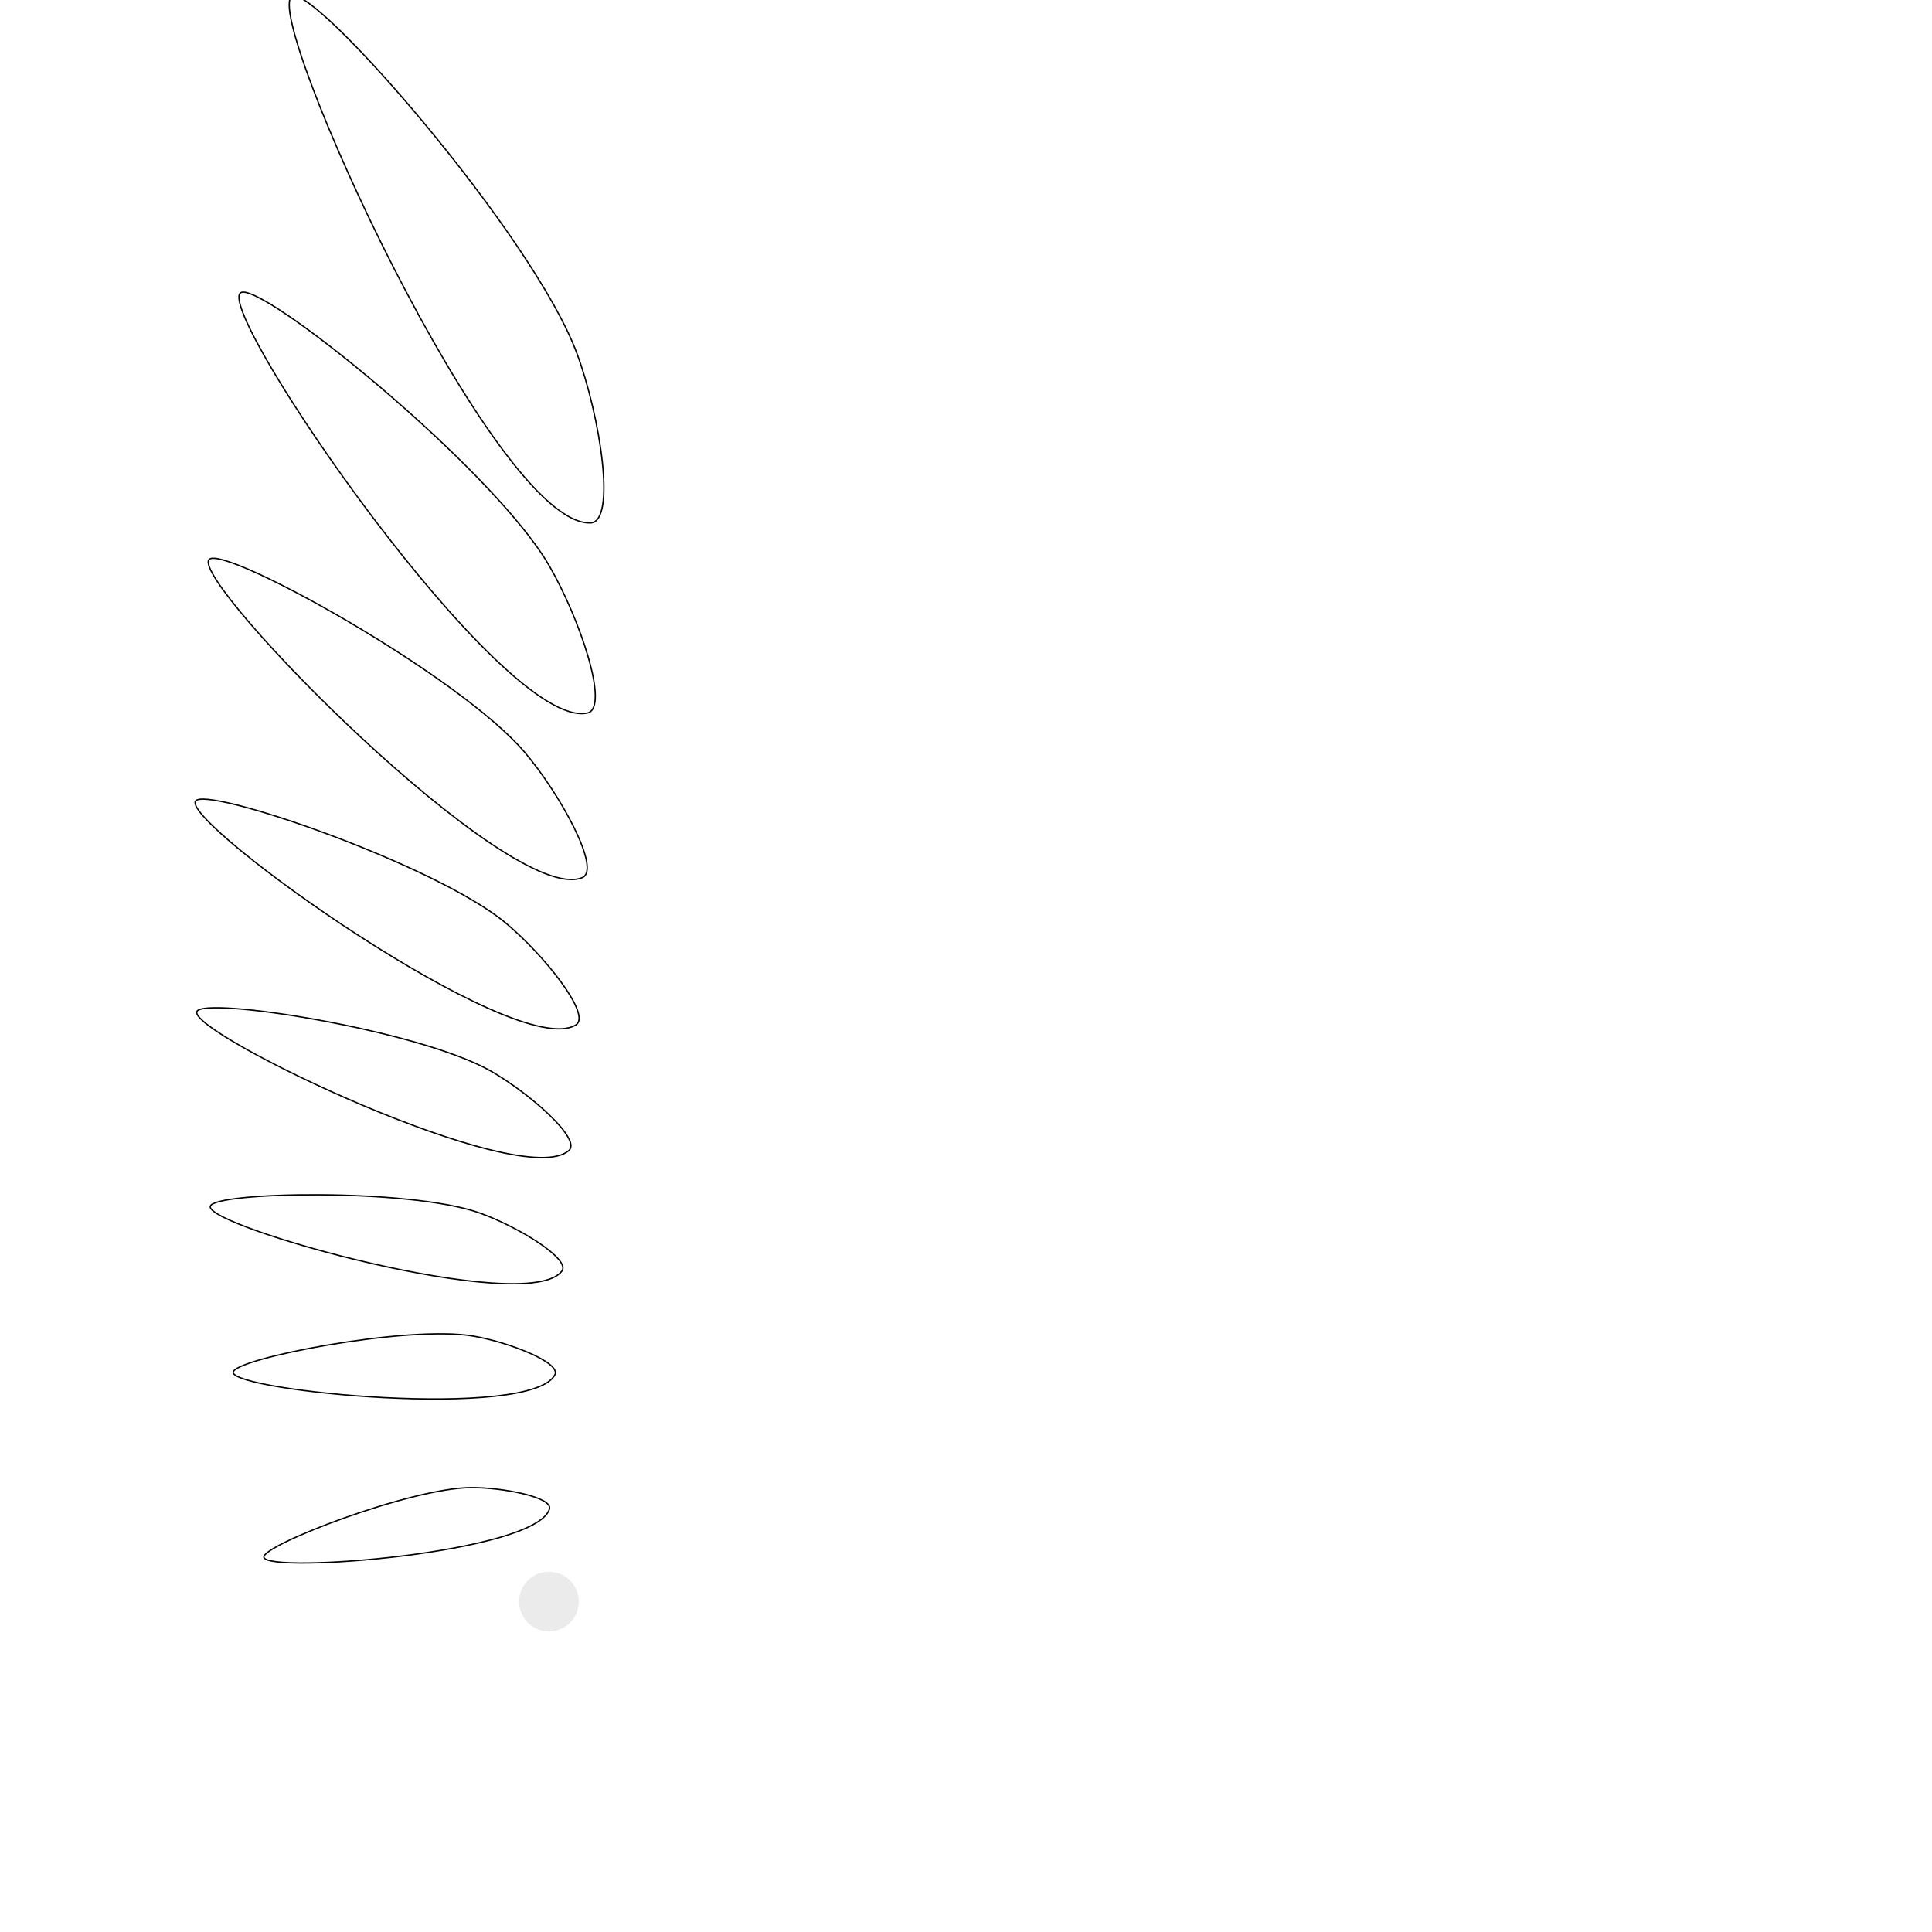
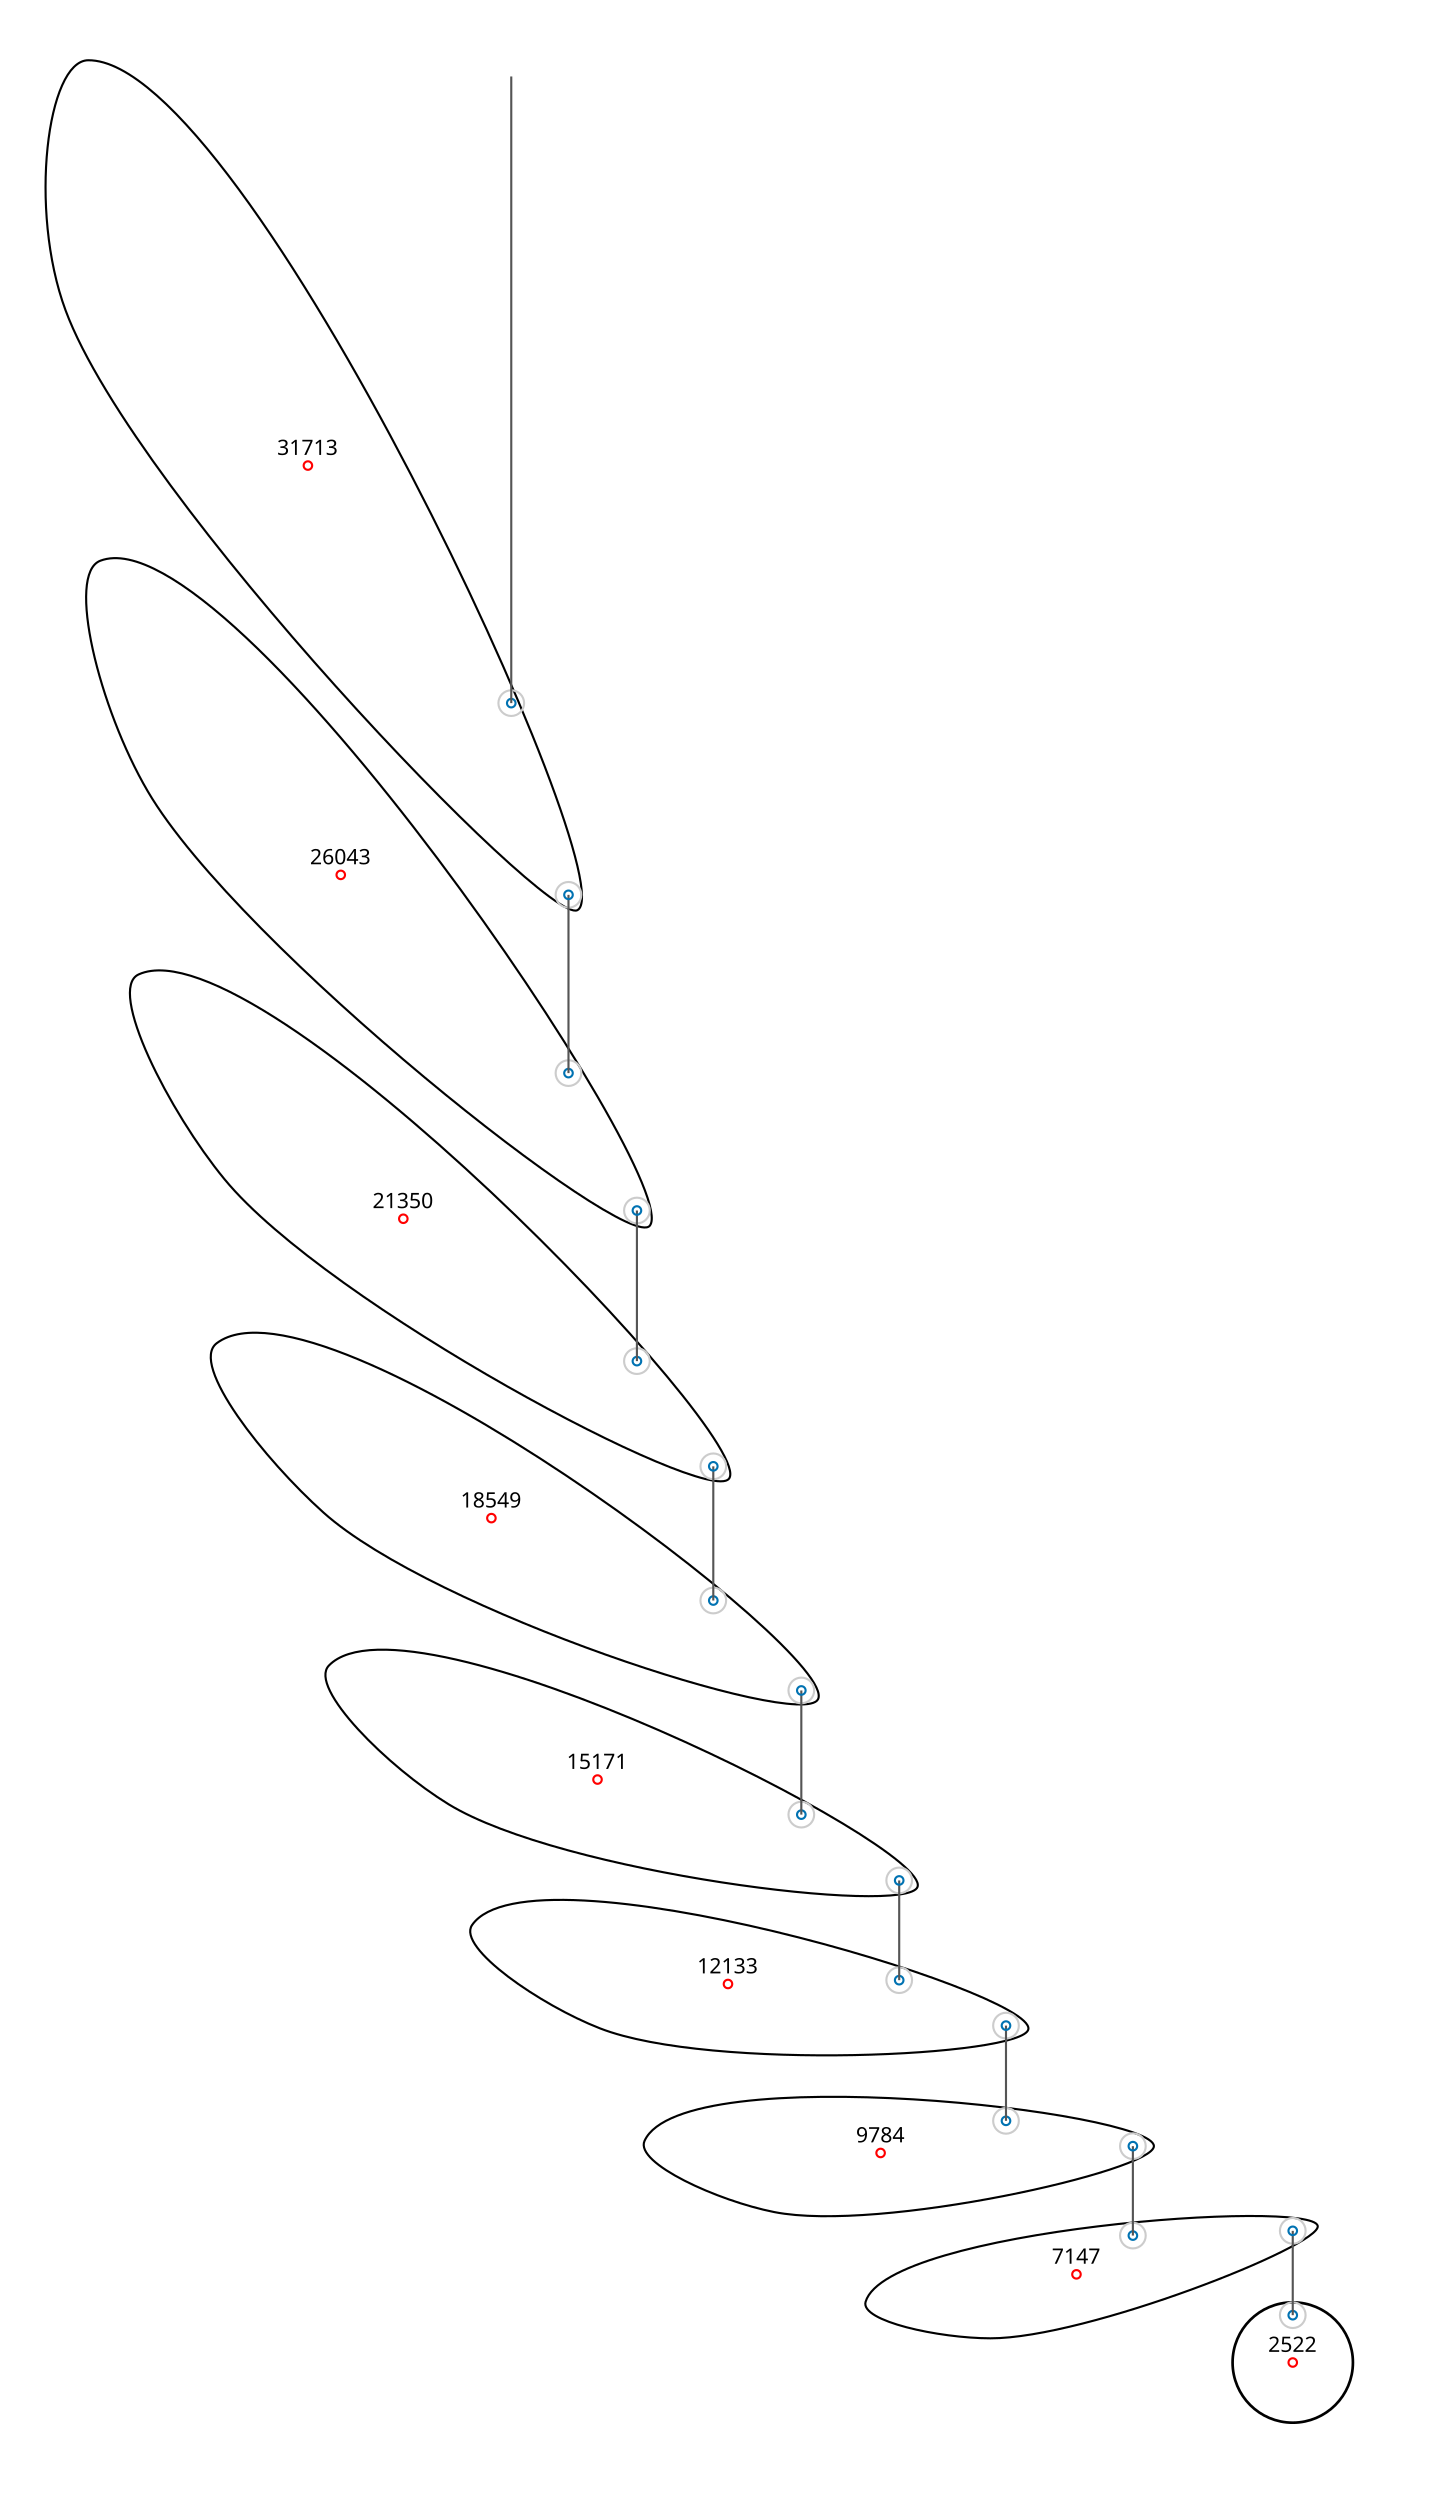
- <svg xmlns="http://www.w3.org/2000/svg" width="100%" height="100%" viewBox="0 0 1440 1440" version="1.1" xml:space="preserve" style="fill-rule:evenodd;clip-rule:evenodd;stroke-linecap:round;stroke-linejoin:round;stroke-miterlimit:1.5;">
+ <svg xmlns="http://www.w3.org/2000/svg" width="100%" height="100%" viewBox="0 0 673 1177" version="1.1" xml:space="preserve" style="fill-rule:evenodd;clip-rule:evenodd;stroke-linecap:round;stroke-linejoin:round;stroke-miterlimit:1.5;">
  <g id="shapes">
-     <path d="M440.216,389.737C459.515,388.986 447.485,310.578 429.927,263.237C397.215,175.035 233.762,-12.464 217.591,-2.755C194.994,10.811 368.279,392.537 440.216,389.737Z" style="fill:none;stroke:black;stroke-width:1px;" />
-     <path d="M437.818,531.435C454.806,527.753 431.889,460.138 408.929,420.923C366.151,347.859 191.975,207.219 179.159,218.351C161.252,233.907 374.496,545.159 437.818,531.435Z" style="fill:none;stroke:black;stroke-width:1px;" />
-     <path d="M433.96,654.141C448.442,648.223 417.563,591.875 391.084,560.705C341.75,502.633 165.394,405.2 155.774,417.07C142.333,433.656 379.981,676.201 433.96,654.141Z" style="fill:none;stroke:black;stroke-width:1px;" />
-     <path d="M429.289,763.86C441.199,756.351 405.024,711.235 376.684,687.746C323.882,643.985 152.345,585.19 145.675,597.214C136.354,614.015 384.893,791.848 429.289,763.86Z" style="fill:none;stroke:black;stroke-width:1px;" />
-     <path d="M424.119,857.416C433.502,848.899 394.389,814.564 365.599,798.175C311.96,767.641 150.734,742.337 146.701,754.036C141.065,770.384 389.145,889.161 424.119,857.416Z" style="fill:none;stroke:black;stroke-width:1px;" />
-     <path d="M418.749,947.472C425.735,938.457 385.701,914.138 357.623,904.111C305.309,885.43 158.455,888.2 156.709,899.2C154.269,914.57 392.711,981.074 418.749,947.472Z" style="fill:none;stroke:black;stroke-width:1px;" />
-     <path d="M413.58,1024.71C418.363,1015.63 379.08,1000.33 352.626,995.835C303.339,987.453 173.612,1012.86 173.783,1022.88C174.022,1036.89 395.754,1058.57 413.58,1024.71Z" style="fill:none;stroke:black;stroke-width:1px;" />
-     <path d="M409.506,1124.84C412.325,1116.04 375.117,1108.62 350.967,1108.77C305.973,1109.04 194.963,1151.84 196.681,1160.69C199.082,1173.07 398.996,1157.63 409.506,1124.84Z" style="fill:none;stroke:black;stroke-width:1px;" />
-     <circle cx="409.157" cy="1193.72" r="22.259" style="fill:rgb(235,235,235);" />
+     <circle id="shape-1" cx="608.628" cy="1112.27" r="28.33" style="fill:none;stroke:black;stroke-width:1.27px;" />
+     <path id="shape-2" d="M407.531,1083.66C404.777,1092.81 442.1,1100.84 466.284,1100.88C511.342,1100.95 622.177,1057.21 620.386,1047.96C617.883,1035.04 417.796,1049.55 407.531,1083.66Z" style="fill:none;stroke:black;stroke-width:1px;" />
+     <path id="shape-3" d="M303.456,1007.91C298.687,1018.42 337.993,1036.19 364.454,1041.43C413.753,1051.21 543.445,1021.98 543.259,1010.38C543,994.159 321.234,968.739 303.456,1007.91Z" style="fill:none;stroke:black;stroke-width:1px;" />
+     <path id="shape-4" d="M222.241,906.339C214.986,916.969 254.552,944.089 282.49,954.959C334.54,975.219 482.115,968.119 484.16,955.329C487.018,937.46 249.283,866.719 222.241,906.339Z" style="fill:none;stroke:black;stroke-width:1px;" />
+     <path id="shape-5" d="M154.855,784.127C144.81,794.515 182.777,832.091 211.22,849.462C264.212,881.826 427.21,902.118 431.977,888.343C438.638,869.095 192.295,745.408 154.855,784.127Z" style="fill:none;stroke:black;stroke-width:1px;" />
+     <path id="shape-6" d="M102.083,632.351C88.797,642.293 124.653,687.325 152.272,712.09C203.729,758.231 376.886,814.809 385.082,800.085C396.534,779.513 151.605,595.291 102.083,632.351Z" style="fill:none;stroke:black;stroke-width:1px;" />
+     <path id="shape-7" d="M65.335,458.73C50.087,465.579 79.637,523.54 105.714,555.198C154.299,614.181 332.709,709.119 343.178,696.217C357.808,678.189 122.172,433.2 65.335,458.73Z" style="fill:none;stroke:black;stroke-width:1px;" />
+     <path id="shape-8" d="M47.263,263.977C30.997,270.105 46.582,333.289 69.542,372.504C112.32,445.568 295.251,590.263 305.922,577.061C322.72,556.281 108.591,240.874 47.263,263.977Z" style="fill:none;stroke:black;stroke-width:1px;" />
+     <path id="shape-9" d="M41.556,28.367C22.241,28.481 13.316,98.776 30.874,146.117C63.586,234.319 257.318,436.025 271.822,428.517C295.744,416.132 115.978,27.931 41.556,28.367Z" style="fill:none;stroke:black;stroke-width:1px;" />
+   </g>
+   <g id="hangHoles">
+     <circle id="shape-2-hang-hole-down-pad" cx="608.628" cy="1050.28" r="6.048" style="fill:none;stroke:rgb(204,204,204);stroke-width:1px;stroke-linecap:butt;stroke-linejoin:miter;stroke-miterlimit:10;" />
+     <circle id="shape-3-hang-hole-down-pad" cx="533.359" cy="1010.41" r="6.048" style="fill:none;stroke:rgb(204,204,204);stroke-width:1px;stroke-linecap:butt;stroke-linejoin:miter;stroke-miterlimit:10;" />
+     <circle id="shape-4-hang-hole-down-pad" cx="473.622" cy="953.656" r="6.048" style="fill:none;stroke:rgb(204,204,204);stroke-width:1px;stroke-linecap:butt;stroke-linejoin:miter;stroke-miterlimit:10;" />
+     <circle id="shape-5-hang-hole-down-pad" cx="423.344" cy="885.311" r="6.048" style="fill:none;stroke:rgb(204,204,204);stroke-width:1px;stroke-linecap:butt;stroke-linejoin:miter;stroke-miterlimit:10;" />
+     <circle id="shape-6-hang-hole-down-pad" cx="377.261" cy="795.869" r="6.048" style="fill:none;stroke:rgb(204,204,204);stroke-width:1px;stroke-linecap:butt;stroke-linejoin:miter;stroke-miterlimit:10;" />
+     <circle id="shape-7-hang-hole-down-pad" cx="335.818" cy="690.343" r="6.048" style="fill:none;stroke:rgb(204,204,204);stroke-width:1px;stroke-linecap:butt;stroke-linejoin:miter;stroke-miterlimit:10;" />
+     <circle id="shape-8-hang-hole-down-pad" cx="299.863" cy="569.913" r="6.048" style="fill:none;stroke:rgb(204,204,204);stroke-width:1px;stroke-linecap:butt;stroke-linejoin:miter;stroke-miterlimit:10;" />
+     <circle id="shape-9-hang-hole-down-pad" cx="267.642" cy="421.287" r="6.048" style="fill:none;stroke:rgb(204,204,204);stroke-width:1px;stroke-linecap:butt;stroke-linejoin:miter;stroke-miterlimit:10;" />
+   </g>
+   <g id="Metadata">
+     <g id="shape-1-container">
+       <circle id="shape-1-centroid" cx="608.628" cy="1112.27" r="2" style="fill:none;stroke:rgb(255,0,0);stroke-width:1px;stroke-linecap:butt;stroke-linejoin:miter;stroke-miterlimit:10;" />
+       <text id="shape-1-area" x="597.028px" y="1107.27px" style="font-family:'AvenirNext-Regular', 'Avenir Next', sans-serif;font-size:10px;">2522</text>
+       <circle id="shape-1-hang-hole-up" cx="608.628" cy="1089.99" r="2.016" style="fill:none;stroke:rgb(0,114,178);stroke-width:1px;stroke-linecap:butt;stroke-linejoin:miter;stroke-miterlimit:10;" />
+       <circle id="shape-1-hang-hole-up-pad" cx="608.628" cy="1089.99" r="6.048" style="fill:none;stroke:rgb(204,204,204);stroke-width:1px;stroke-linecap:butt;stroke-linejoin:miter;stroke-miterlimit:10;" />
+       <path id="shape-1-string" d="M608.628,1089.99L608.628,1050.28" style="fill:none;fill-rule:nonzero;stroke:rgb(85,85,85);stroke-width:1px;stroke-linecap:butt;stroke-linejoin:miter;stroke-miterlimit:10;" />
+     </g>
+     <g id="shape-2-container">
+       <circle id="shape-2-centroid" cx="506.798" cy="1070.76" r="2" style="fill:none;stroke:rgb(255,0,0);stroke-width:1px;stroke-linecap:butt;stroke-linejoin:miter;stroke-miterlimit:10;" />
+       <text id="shape-2-area" x="495.198px" y="1065.76px" style="font-family:'AvenirNext-Regular', 'Avenir Next', sans-serif;font-size:10px;">7147</text>
+       <circle id="shape-2-hang-hole-down" cx="608.628" cy="1050.28" r="2.016" style="fill:none;stroke:rgb(0,114,178);stroke-width:1px;stroke-linecap:butt;stroke-linejoin:miter;stroke-miterlimit:10;" />
+       <circle id="shape-2-hang-hole-up" cx="533.359" cy="1052.51" r="2.016" style="fill:none;stroke:rgb(0,114,178);stroke-width:1px;stroke-linecap:butt;stroke-linejoin:miter;stroke-miterlimit:10;" />
+       <circle id="shape-2-hang-hole-up-pad" cx="533.359" cy="1052.51" r="6.048" style="fill:none;stroke:rgb(204,204,204);stroke-width:1px;stroke-linecap:butt;stroke-linejoin:miter;stroke-miterlimit:10;" />
+       <path id="shape-2-string" d="M533.359,1052.51L533.359,1010.41" style="fill:none;fill-rule:nonzero;stroke:rgb(85,85,85);stroke-width:1px;stroke-linecap:butt;stroke-linejoin:miter;stroke-miterlimit:10;" />
+     </g>
+     <g id="shape-3-container">
+       <circle id="shape-3-centroid" cx="414.587" cy="1013.62" r="2" style="fill:none;stroke:rgb(255,0,0);stroke-width:1px;stroke-linecap:butt;stroke-linejoin:miter;stroke-miterlimit:10;" />
+       <text id="shape-3-area" x="402.987px" y="1008.62px" style="font-family:'AvenirNext-Regular', 'Avenir Next', sans-serif;font-size:10px;">9784</text>
+       <circle id="shape-3-hang-hole-down" cx="533.359" cy="1010.41" r="2.016" style="fill:none;stroke:rgb(0,114,178);stroke-width:1px;stroke-linecap:butt;stroke-linejoin:miter;stroke-miterlimit:10;" />
+       <circle id="shape-3-hang-hole-up" cx="473.622" cy="998.491" r="2.016" style="fill:none;stroke:rgb(0,114,178);stroke-width:1px;stroke-linecap:butt;stroke-linejoin:miter;stroke-miterlimit:10;" />
+       <circle id="shape-3-hang-hole-up-pad" cx="473.622" cy="998.491" r="6.048" style="fill:none;stroke:rgb(204,204,204);stroke-width:1px;stroke-linecap:butt;stroke-linejoin:miter;stroke-miterlimit:10;" />
+       <path id="shape-3-string" d="M473.622,998.491L473.622,953.656" style="fill:none;fill-rule:nonzero;stroke:rgb(85,85,85);stroke-width:1px;stroke-linecap:butt;stroke-linejoin:miter;stroke-miterlimit:10;" />
+     </g>
+     <g id="shape-4-container">
+       <circle id="shape-4-centroid" cx="342.73" cy="934.063" r="2" style="fill:none;stroke:rgb(255,0,0);stroke-width:1px;stroke-linecap:butt;stroke-linejoin:miter;stroke-miterlimit:10;" />
+       <text id="shape-4-area" x="328.23px" y="929.063px" style="font-family:'AvenirNext-Regular', 'Avenir Next', sans-serif;font-size:10px;">12133</text>
+       <circle id="shape-4-hang-hole-down" cx="473.622" cy="953.656" r="2.016" style="fill:none;stroke:rgb(0,114,178);stroke-width:1px;stroke-linecap:butt;stroke-linejoin:miter;stroke-miterlimit:10;" />
+       <circle id="shape-4-hang-hole-up" cx="423.344" cy="932.267" r="2.016" style="fill:none;stroke:rgb(0,114,178);stroke-width:1px;stroke-linecap:butt;stroke-linejoin:miter;stroke-miterlimit:10;" />
+       <circle id="shape-4-hang-hole-up-pad" cx="423.344" cy="932.267" r="6.048" style="fill:none;stroke:rgb(204,204,204);stroke-width:1px;stroke-linecap:butt;stroke-linejoin:miter;stroke-miterlimit:10;" />
+       <path id="shape-4-string" d="M423.344,932.267L423.344,885.311" style="fill:none;fill-rule:nonzero;stroke:rgb(85,85,85);stroke-width:1px;stroke-linecap:butt;stroke-linejoin:miter;stroke-miterlimit:10;" />
+     </g>
+     <g id="shape-5-container">
+       <circle id="shape-5-centroid" cx="281.31" cy="837.81" r="2" style="fill:none;stroke:rgb(255,0,0);stroke-width:1px;stroke-linecap:butt;stroke-linejoin:miter;stroke-miterlimit:10;" />
+       <text id="shape-5-area" x="266.81px" y="832.81px" style="font-family:'AvenirNext-Regular', 'Avenir Next', sans-serif;font-size:10px;">15171</text>
+       <circle id="shape-5-hang-hole-down" cx="423.344" cy="885.311" r="2.016" style="fill:none;stroke:rgb(0,114,178);stroke-width:1px;stroke-linecap:butt;stroke-linejoin:miter;stroke-miterlimit:10;" />
+       <circle id="shape-5-hang-hole-up" cx="377.261" cy="854.328" r="2.016" style="fill:none;stroke:rgb(0,114,178);stroke-width:1px;stroke-linecap:butt;stroke-linejoin:miter;stroke-miterlimit:10;" />
+       <circle id="shape-5-hang-hole-up-pad" cx="377.261" cy="854.328" r="6.048" style="fill:none;stroke:rgb(204,204,204);stroke-width:1px;stroke-linecap:butt;stroke-linejoin:miter;stroke-miterlimit:10;" />
+       <path id="shape-5-string" d="M377.261,854.328L377.261,795.869" style="fill:none;fill-rule:nonzero;stroke:rgb(85,85,85);stroke-width:1px;stroke-linecap:butt;stroke-linejoin:miter;stroke-miterlimit:10;" />
+     </g>
+     <g id="shape-6-container">
+       <circle id="shape-6-centroid" cx="231.352" cy="714.734" r="2" style="fill:none;stroke:rgb(255,0,0);stroke-width:1px;stroke-linecap:butt;stroke-linejoin:miter;stroke-miterlimit:10;" />
+       <text id="shape-6-area" x="216.852px" y="709.734px" style="font-family:'AvenirNext-Regular', 'Avenir Next', sans-serif;font-size:10px;">18549</text>
+       <circle id="shape-6-hang-hole-down" cx="377.261" cy="795.869" r="2.016" style="fill:none;stroke:rgb(0,114,178);stroke-width:1px;stroke-linecap:butt;stroke-linejoin:miter;stroke-miterlimit:10;" />
+       <circle id="shape-6-hang-hole-up" cx="335.818" cy="753.528" r="2.016" style="fill:none;stroke:rgb(0,114,178);stroke-width:1px;stroke-linecap:butt;stroke-linejoin:miter;stroke-miterlimit:10;" />
+       <circle id="shape-6-hang-hole-up-pad" cx="335.818" cy="753.528" r="6.048" style="fill:none;stroke:rgb(204,204,204);stroke-width:1px;stroke-linecap:butt;stroke-linejoin:miter;stroke-miterlimit:10;" />
+       <path id="shape-6-string" d="M335.818,753.528L335.818,690.343" style="fill:none;fill-rule:nonzero;stroke:rgb(85,85,85);stroke-width:1px;stroke-linecap:butt;stroke-linejoin:miter;stroke-miterlimit:10;" />
+     </g>
+     <g id="shape-7-container">
+       <circle id="shape-7-centroid" cx="189.88" cy="573.79" r="2" style="fill:none;stroke:rgb(255,0,0);stroke-width:1px;stroke-linecap:butt;stroke-linejoin:miter;stroke-miterlimit:10;" />
+       <text id="shape-7-area" x="175.38px" y="568.79px" style="font-family:'AvenirNext-Regular', 'Avenir Next', sans-serif;font-size:10px;">21350</text>
+       <circle id="shape-7-hang-hole-down" cx="335.818" cy="690.343" r="2.016" style="fill:none;stroke:rgb(0,114,178);stroke-width:1px;stroke-linecap:butt;stroke-linejoin:miter;stroke-miterlimit:10;" />
+       <circle id="shape-7-hang-hole-up" cx="299.863" cy="640.819" r="2.016" style="fill:none;stroke:rgb(0,114,178);stroke-width:1px;stroke-linecap:butt;stroke-linejoin:miter;stroke-miterlimit:10;" />
+       <circle id="shape-7-hang-hole-up-pad" cx="299.863" cy="640.819" r="6.048" style="fill:none;stroke:rgb(204,204,204);stroke-width:1px;stroke-linecap:butt;stroke-linejoin:miter;stroke-miterlimit:10;" />
+       <path id="shape-7-string" d="M299.863,640.819L299.863,569.913" style="fill:none;fill-rule:nonzero;stroke:rgb(85,85,85);stroke-width:1px;stroke-linecap:butt;stroke-linejoin:miter;stroke-miterlimit:10;" />
+     </g>
+     <g id="shape-8-container">
+       <circle id="shape-8-centroid" cx="160.429" cy="411.895" r="2" style="fill:none;stroke:rgb(255,0,0);stroke-width:1px;stroke-linecap:butt;stroke-linejoin:miter;stroke-miterlimit:10;" />
+       <text id="shape-8-area" x="145.929px" y="406.895px" style="font-family:'AvenirNext-Regular', 'Avenir Next', sans-serif;font-size:10px;">26043</text>
+       <circle id="shape-8-hang-hole-down" cx="299.863" cy="569.913" r="2.016" style="fill:none;stroke:rgb(0,114,178);stroke-width:1px;stroke-linecap:butt;stroke-linejoin:miter;stroke-miterlimit:10;" />
+       <circle id="shape-8-hang-hole-up" cx="267.642" cy="505.22" r="2.016" style="fill:none;stroke:rgb(0,114,178);stroke-width:1px;stroke-linecap:butt;stroke-linejoin:miter;stroke-miterlimit:10;" />
+       <circle id="shape-8-hang-hole-up-pad" cx="267.642" cy="505.22" r="6.048" style="fill:none;stroke:rgb(204,204,204);stroke-width:1px;stroke-linecap:butt;stroke-linejoin:miter;stroke-miterlimit:10;" />
+       <path id="shape-8-string" d="M267.642,505.22L267.642,421.287" style="fill:none;fill-rule:nonzero;stroke:rgb(85,85,85);stroke-width:1px;stroke-linecap:butt;stroke-linejoin:miter;stroke-miterlimit:10;" />
+     </g>
+     <g id="shape-9-container">
+       <circle id="shape-9-centroid" cx="144.963" cy="219.189" r="2" style="fill:none;stroke:rgb(255,0,0);stroke-width:1px;stroke-linecap:butt;stroke-linejoin:miter;stroke-miterlimit:10;" />
+       <text id="shape-9-area" x="130.463px" y="214.189px" style="font-family:'AvenirNext-Regular', 'Avenir Next', sans-serif;font-size:10px;">31713</text>
+       <circle id="shape-9-hang-hole-down" cx="267.642" cy="421.287" r="2.016" style="fill:none;stroke:rgb(0,114,178);stroke-width:1px;stroke-linecap:butt;stroke-linejoin:miter;stroke-miterlimit:10;" />
+       <circle id="shape-9-hang-hole-up" cx="240.701" cy="331.031" r="2.016" style="fill:none;stroke:rgb(0,114,178);stroke-width:1px;stroke-linecap:butt;stroke-linejoin:miter;stroke-miterlimit:10;" />
+       <circle id="shape-9-hang-hole-up-pad" cx="240.701" cy="331.031" r="6.048" style="fill:none;stroke:rgb(204,204,204);stroke-width:1px;stroke-linecap:butt;stroke-linejoin:miter;stroke-miterlimit:10;" />
+       <path id="shape-9-string" d="M240.701,331.031L240.701,36" style="fill:none;fill-rule:nonzero;stroke:rgb(85,85,85);stroke-width:1px;stroke-linecap:butt;stroke-linejoin:miter;stroke-miterlimit:10;" />
+     </g>
  </g>
</svg>
